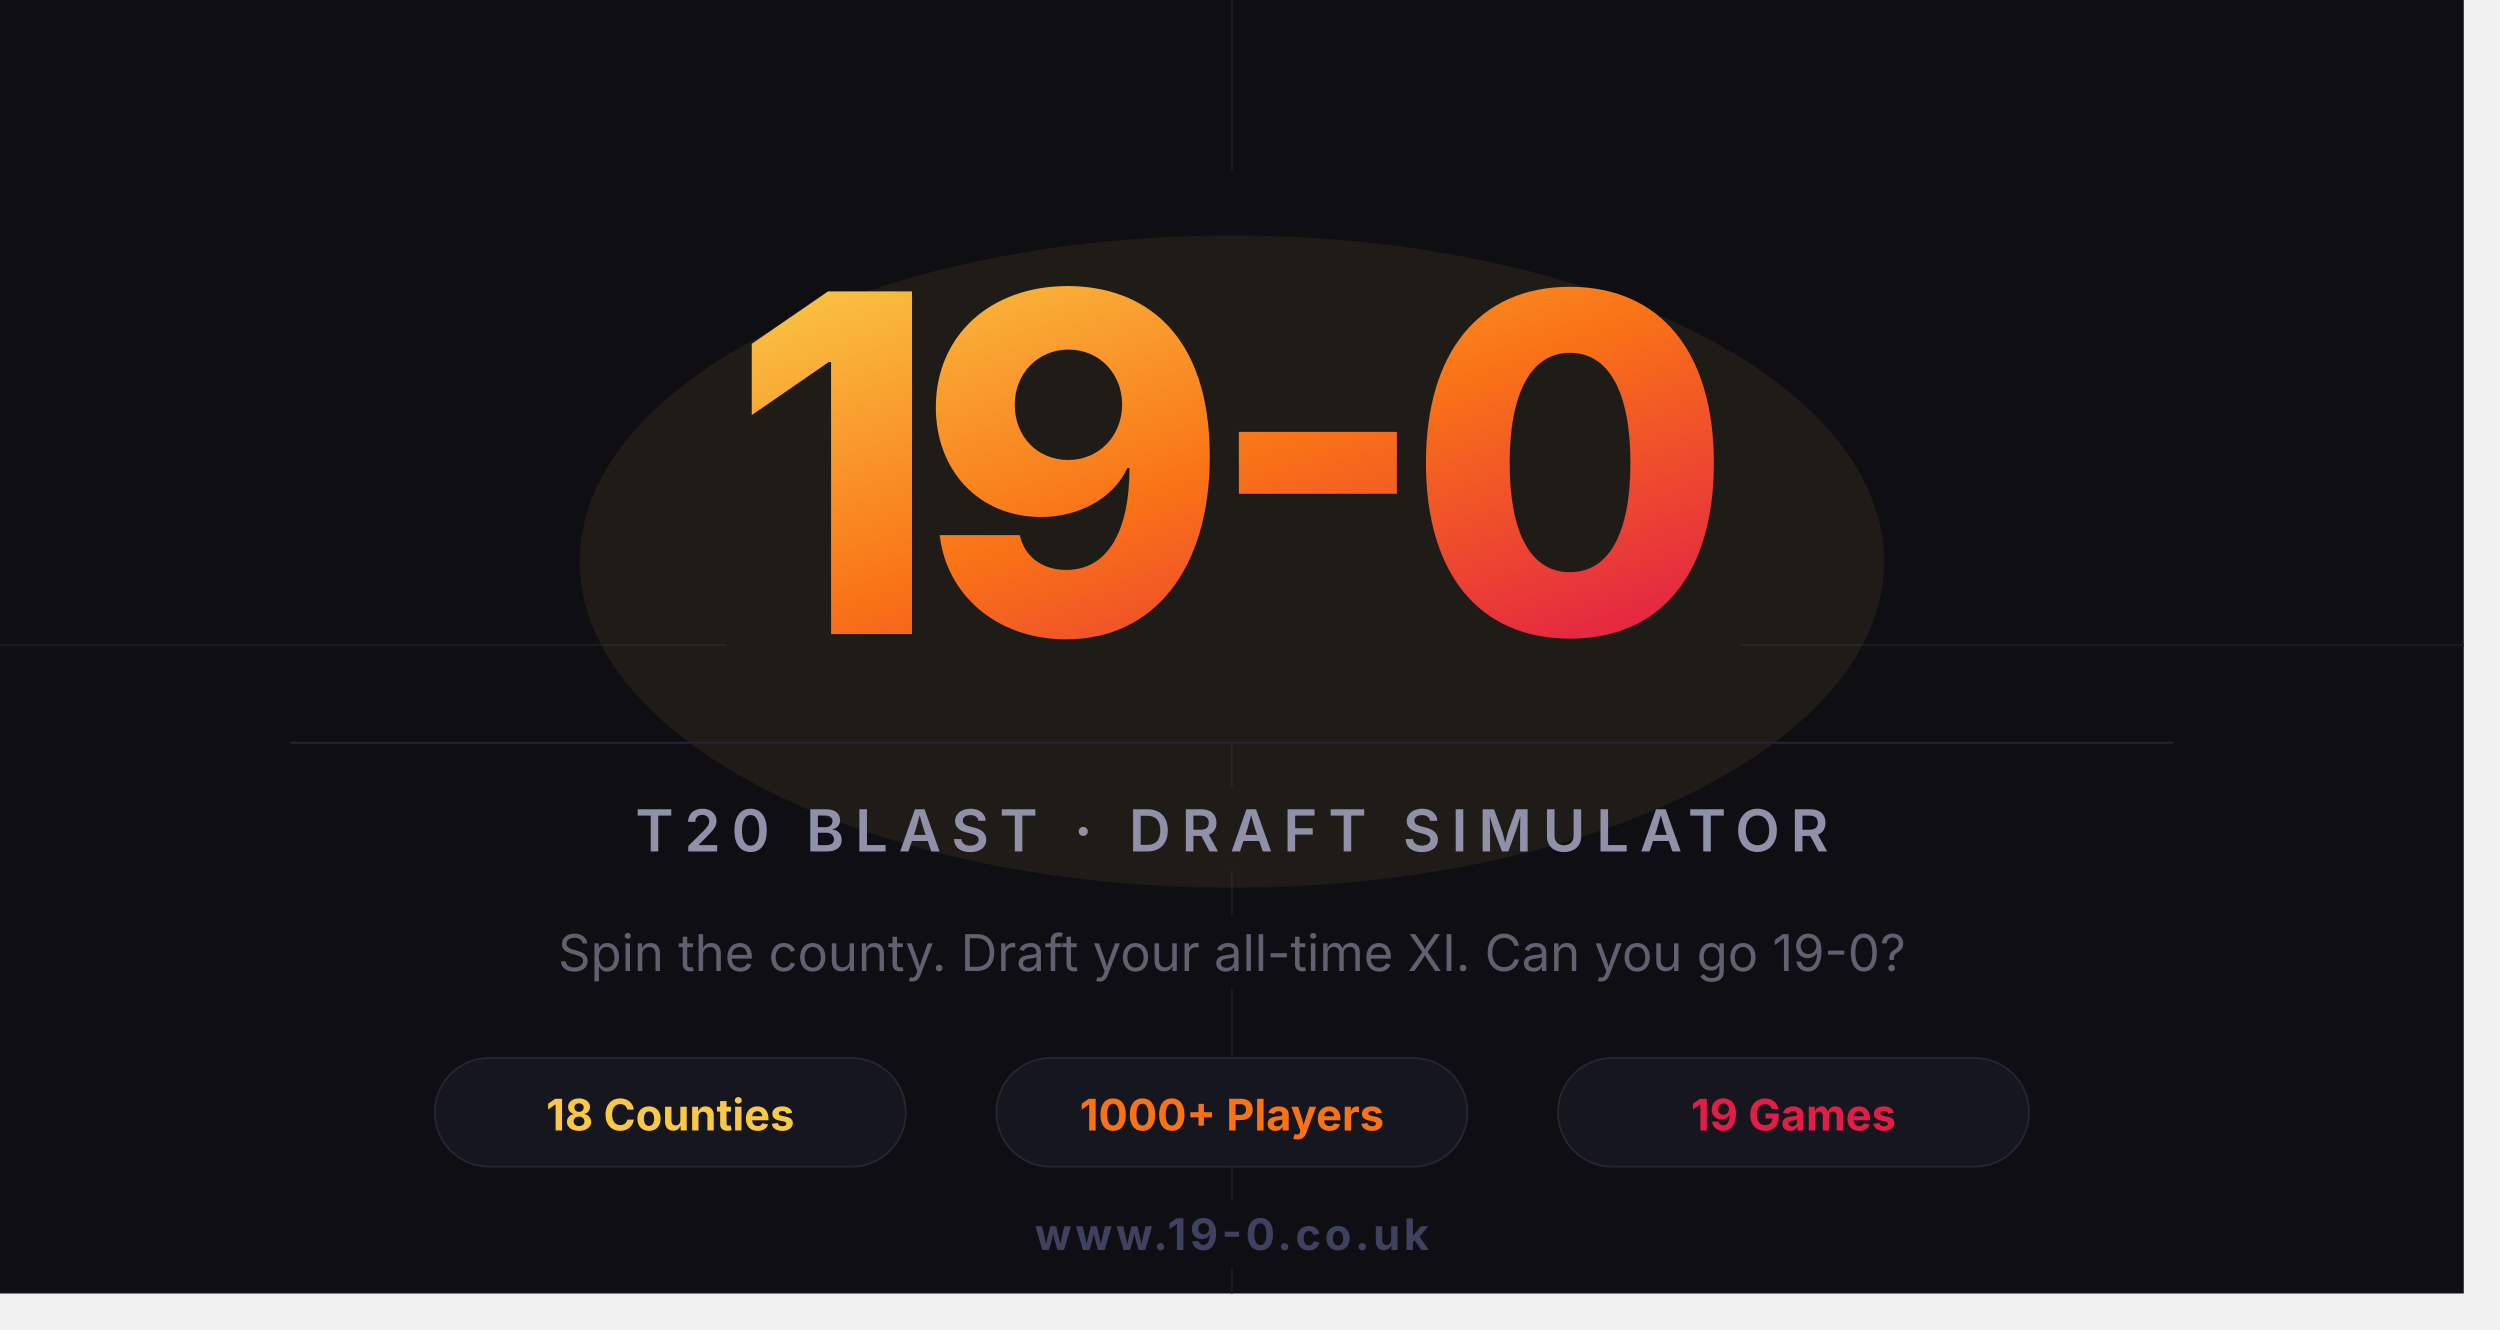
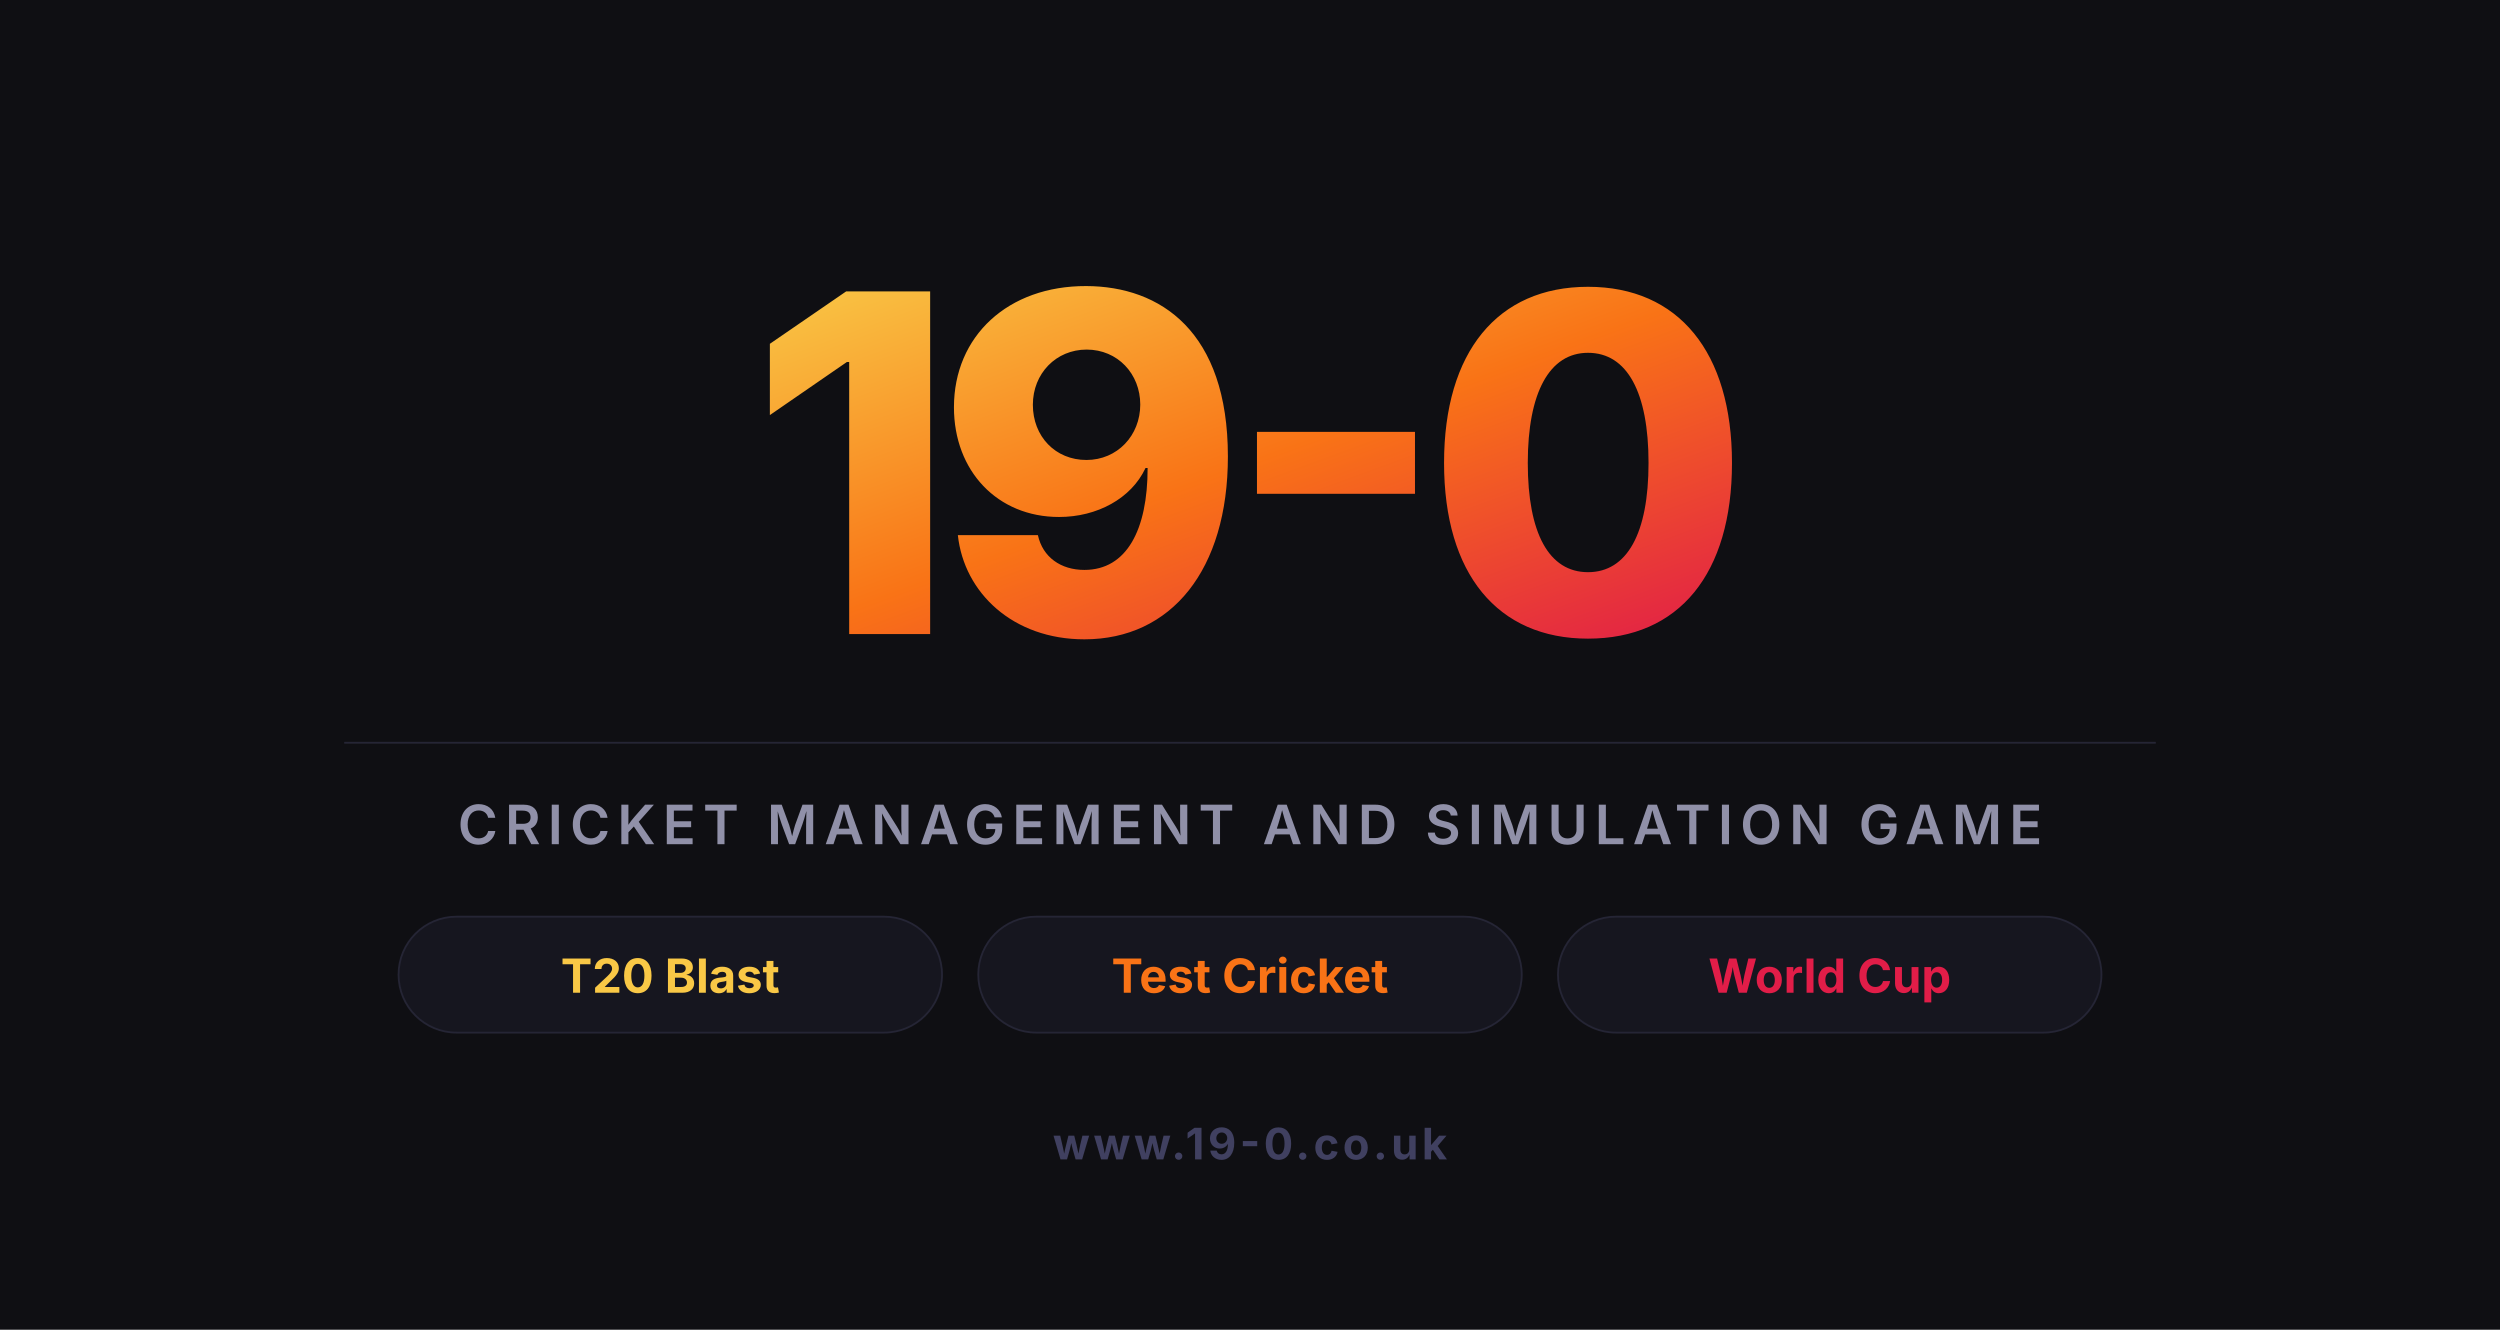
- <svg xmlns="http://www.w3.org/2000/svg" width="100%" viewBox="0 0 690 367" role="img" style="">
-   <rect width="680" height="357" fill="#0f0f13" rx="0" style="fill:rgb(15, 15, 19);stroke:none;color:rgb(255, 255, 255);stroke-width:1px;stroke-linecap:butt;stroke-linejoin:miter;opacity:1;font-family:&quot;Anthropic Sans&quot;, -apple-system, &quot;system-ui&quot;, &quot;Segoe UI&quot;, sans-serif;font-size:16px;font-weight:400;text-anchor:start;dominant-baseline:auto" />
-   <line x1="0" y1="178" x2="680" y2="178" stroke="#1a1a22" stroke-width="0.5" mask="url(#imagine-text-gaps-n40a98)" style="fill:rgb(0, 0, 0);stroke:rgb(26, 26, 34);color:rgb(255, 255, 255);stroke-width:0.5px;stroke-linecap:butt;stroke-linejoin:miter;opacity:1;font-family:&quot;Anthropic Sans&quot;, -apple-system, &quot;system-ui&quot;, &quot;Segoe UI&quot;, sans-serif;font-size:16px;font-weight:400;text-anchor:start;dominant-baseline:auto" />
-   <line x1="340" y1="0" x2="340" y2="357" stroke="#1a1a22" stroke-width="0.5" mask="url(#imagine-text-gaps-n40a98)" style="fill:rgb(0, 0, 0);stroke:rgb(26, 26, 34);color:rgb(255, 255, 255);stroke-width:0.5px;stroke-linecap:butt;stroke-linejoin:miter;opacity:1;font-family:&quot;Anthropic Sans&quot;, -apple-system, &quot;system-ui&quot;, &quot;Segoe UI&quot;, sans-serif;font-size:16px;font-weight:400;text-anchor:start;dominant-baseline:auto" />
-   <ellipse cx="340" cy="155" rx="180" ry="90" fill="#f9c846" opacity="0.07" style="fill:rgb(249, 200, 70);stroke:none;color:rgb(255, 255, 255);stroke-width:1px;stroke-linecap:butt;stroke-linejoin:miter;opacity:0.07;font-family:&quot;Anthropic Sans&quot;, -apple-system, &quot;system-ui&quot;, &quot;Segoe UI&quot;, sans-serif;font-size:16px;font-weight:400;text-anchor:start;dominant-baseline:auto" />
-   <text x="340" y="175" text-anchor="middle" font-family="system-ui,-apple-system,sans-serif" font-size="130" font-weight="800" letter-spacing="-6" fill="url(#logoGrad)" style="stroke:none;color:rgb(255, 255, 255);stroke-width:1px;stroke-linecap:butt;stroke-linejoin:miter;opacity:1;font-family:system-ui, -apple-system, sans-serif;font-size:130px;font-weight:800;text-anchor:middle;dominant-baseline:auto">19-0</text>
+ <svg xmlns="http://www.w3.org/2000/svg" width="100%" viewBox="0 0 690 367" role="img">
+   <rect width="690" height="367" fill="#0f0f13" />
+   <text x="345" y="175" text-anchor="middle" font-family="system-ui,-apple-system,sans-serif" font-size="130" font-weight="800" letter-spacing="-6" fill="url(#logoGrad)">19-0</text>
  <defs>
    <linearGradient id="logoGrad" x1="0%" y1="0%" x2="100%" y2="100%">
      <stop offset="0%" stop-color="#f9c846" />
      <stop offset="50%" stop-color="#f97316" />
      <stop offset="100%" stop-color="#e11d48" />
    </linearGradient>
-     <mask id="imagine-text-gaps-n40a98" maskUnits="userSpaceOnUse">
-       <rect x="0" y="0" width="690" height="367" fill="white" />
-       <rect x="200.467" y="47.292" width="279.897" height="157.397" fill="black" rx="2" />
-       <rect x="172.298" y="217.494" width="335.405" height="22.829" fill="black" rx="2" />
-       <rect x="154.144" y="252.709" width="371.712" height="20.06" fill="black" rx="2" />
-       <rect x="145.337" y="298.371" width="79.325" height="18.398" fill="black" rx="2" />
-       <rect x="292.792" y="298.371" width="94.416" height="18.398" fill="black" rx="2" />
-       <rect x="461.624" y="298.371" width="66.753" height="18.398" fill="black" rx="2" />
-       <rect x="279.926" y="331.371" width="120.149" height="18.398" fill="black" rx="2" />
-     </mask>
  </defs>
-   <line x1="80" y1="205" x2="600" y2="205" stroke="#252535" stroke-width="0.5" style="fill:rgb(0, 0, 0);stroke:rgb(37, 37, 53);color:rgb(255, 255, 255);stroke-width:0.5px;stroke-linecap:butt;stroke-linejoin:miter;opacity:1;font-family:&quot;Anthropic Sans&quot;, -apple-system, &quot;system-ui&quot;, &quot;Segoe UI&quot;, sans-serif;font-size:16px;font-weight:400;text-anchor:start;dominant-baseline:auto" />
-   <text x="340" y="235" text-anchor="middle" font-family="system-ui,-apple-system,sans-serif" font-size="16" font-weight="600" fill="#9090a8" letter-spacing="3" style="fill:rgb(144, 144, 168);stroke:none;color:rgb(255, 255, 255);stroke-width:1px;stroke-linecap:butt;stroke-linejoin:miter;opacity:1;font-family:system-ui, -apple-system, sans-serif;font-size:16px;font-weight:600;text-anchor:middle;dominant-baseline:auto">
-     T20 BLAST · DRAFT SIMULATOR
+   <line x1="95" y1="205" x2="595" y2="205" stroke="#252535" stroke-width="0.5" />
+   <text x="345" y="233" text-anchor="middle" font-family="system-ui,-apple-system,sans-serif" font-size="15" font-weight="600" fill="#9090a8" letter-spacing="2">
+     CRICKET MANAGEMENT AND SIMULATION GAME
  </text>
-   <text x="340" y="268" text-anchor="middle" font-family="system-ui,-apple-system,sans-serif" font-size="14" font-weight="400" fill="#606070" style="fill:rgb(96, 96, 112);stroke:none;color:rgb(255, 255, 255);stroke-width:1px;stroke-linecap:butt;stroke-linejoin:miter;opacity:1;font-family:system-ui, -apple-system, sans-serif;font-size:14px;font-weight:400;text-anchor:middle;dominant-baseline:auto">
-     Spin the county. Draft your all-time XI. Can you go 19-0?
-   </text>
-   <rect x="120" y="292" width="130" height="30" rx="15" fill="#16161f" stroke="#252535" stroke-width="0.5" style="fill:rgb(22, 22, 31);stroke:rgb(37, 37, 53);color:rgb(255, 255, 255);stroke-width:0.5px;stroke-linecap:butt;stroke-linejoin:miter;opacity:1;font-family:&quot;Anthropic Sans&quot;, -apple-system, &quot;system-ui&quot;, &quot;Segoe UI&quot;, sans-serif;font-size:16px;font-weight:400;text-anchor:start;dominant-baseline:auto" />
-   <text x="185" y="312" text-anchor="middle" font-family="system-ui,-apple-system,sans-serif" font-size="12" font-weight="700" fill="#f9c846" style="fill:rgb(249, 200, 70);stroke:none;color:rgb(255, 255, 255);stroke-width:1px;stroke-linecap:butt;stroke-linejoin:miter;opacity:1;font-family:system-ui, -apple-system, sans-serif;font-size:12px;font-weight:700;text-anchor:middle;dominant-baseline:auto">18 Counties</text>
-   <rect x="275" y="292" width="130" height="30" rx="15" fill="#16161f" stroke="#252535" stroke-width="0.5" style="fill:rgb(22, 22, 31);stroke:rgb(37, 37, 53);color:rgb(255, 255, 255);stroke-width:0.5px;stroke-linecap:butt;stroke-linejoin:miter;opacity:1;font-family:&quot;Anthropic Sans&quot;, -apple-system, &quot;system-ui&quot;, &quot;Segoe UI&quot;, sans-serif;font-size:16px;font-weight:400;text-anchor:start;dominant-baseline:auto" />
-   <text x="340" y="312" text-anchor="middle" font-family="system-ui,-apple-system,sans-serif" font-size="12" font-weight="700" fill="#f97316" style="fill:rgb(249, 115, 22);stroke:none;color:rgb(255, 255, 255);stroke-width:1px;stroke-linecap:butt;stroke-linejoin:miter;opacity:1;font-family:system-ui, -apple-system, sans-serif;font-size:12px;font-weight:700;text-anchor:middle;dominant-baseline:auto">1000+ Players</text>
-   <rect x="430" y="292" width="130" height="30" rx="15" fill="#16161f" stroke="#252535" stroke-width="0.5" style="fill:rgb(22, 22, 31);stroke:rgb(37, 37, 53);color:rgb(255, 255, 255);stroke-width:0.5px;stroke-linecap:butt;stroke-linejoin:miter;opacity:1;font-family:&quot;Anthropic Sans&quot;, -apple-system, &quot;system-ui&quot;, &quot;Segoe UI&quot;, sans-serif;font-size:16px;font-weight:400;text-anchor:start;dominant-baseline:auto" />
-   <text x="495" y="312" text-anchor="middle" font-family="system-ui,-apple-system,sans-serif" font-size="12" font-weight="700" fill="#e11d48" style="fill:rgb(225, 29, 72);stroke:none;color:rgb(255, 255, 255);stroke-width:1px;stroke-linecap:butt;stroke-linejoin:miter;opacity:1;font-family:system-ui, -apple-system, sans-serif;font-size:12px;font-weight:700;text-anchor:middle;dominant-baseline:auto">19 Games</text>
-   <text x="340" y="345" text-anchor="middle" font-family="system-ui,-apple-system,sans-serif" font-size="12" font-weight="700" fill="#404060" letter-spacing="1" style="fill:rgb(64, 64, 96);stroke:none;color:rgb(255, 255, 255);stroke-width:1px;stroke-linecap:butt;stroke-linejoin:miter;opacity:1;font-family:system-ui, -apple-system, sans-serif;font-size:12px;font-weight:700;text-anchor:middle;dominant-baseline:auto">
+   <rect x="110" y="253" width="150" height="32" rx="16" fill="#16161f" stroke="#252535" stroke-width="0.5" />
+   <text x="185" y="274" text-anchor="middle" font-family="system-ui,-apple-system,sans-serif" font-size="13" font-weight="700" fill="#f9c846">T20 Blast</text>
+   <rect x="270" y="253" width="150" height="32" rx="16" fill="#16161f" stroke="#252535" stroke-width="0.5" />
+   <text x="345" y="274" text-anchor="middle" font-family="system-ui,-apple-system,sans-serif" font-size="13" font-weight="700" fill="#f97316">Test Cricket</text>
+   <rect x="430" y="253" width="150" height="32" rx="16" fill="#16161f" stroke="#252535" stroke-width="0.5" />
+   <text x="505" y="274" text-anchor="middle" font-family="system-ui,-apple-system,sans-serif" font-size="13" font-weight="700" fill="#e11d48">World Cup</text>
+   <text x="345" y="320" text-anchor="middle" font-family="system-ui,-apple-system,sans-serif" font-size="12" font-weight="700" fill="#404060" letter-spacing="1">
    www.19-0.co.uk
  </text>
</svg>
